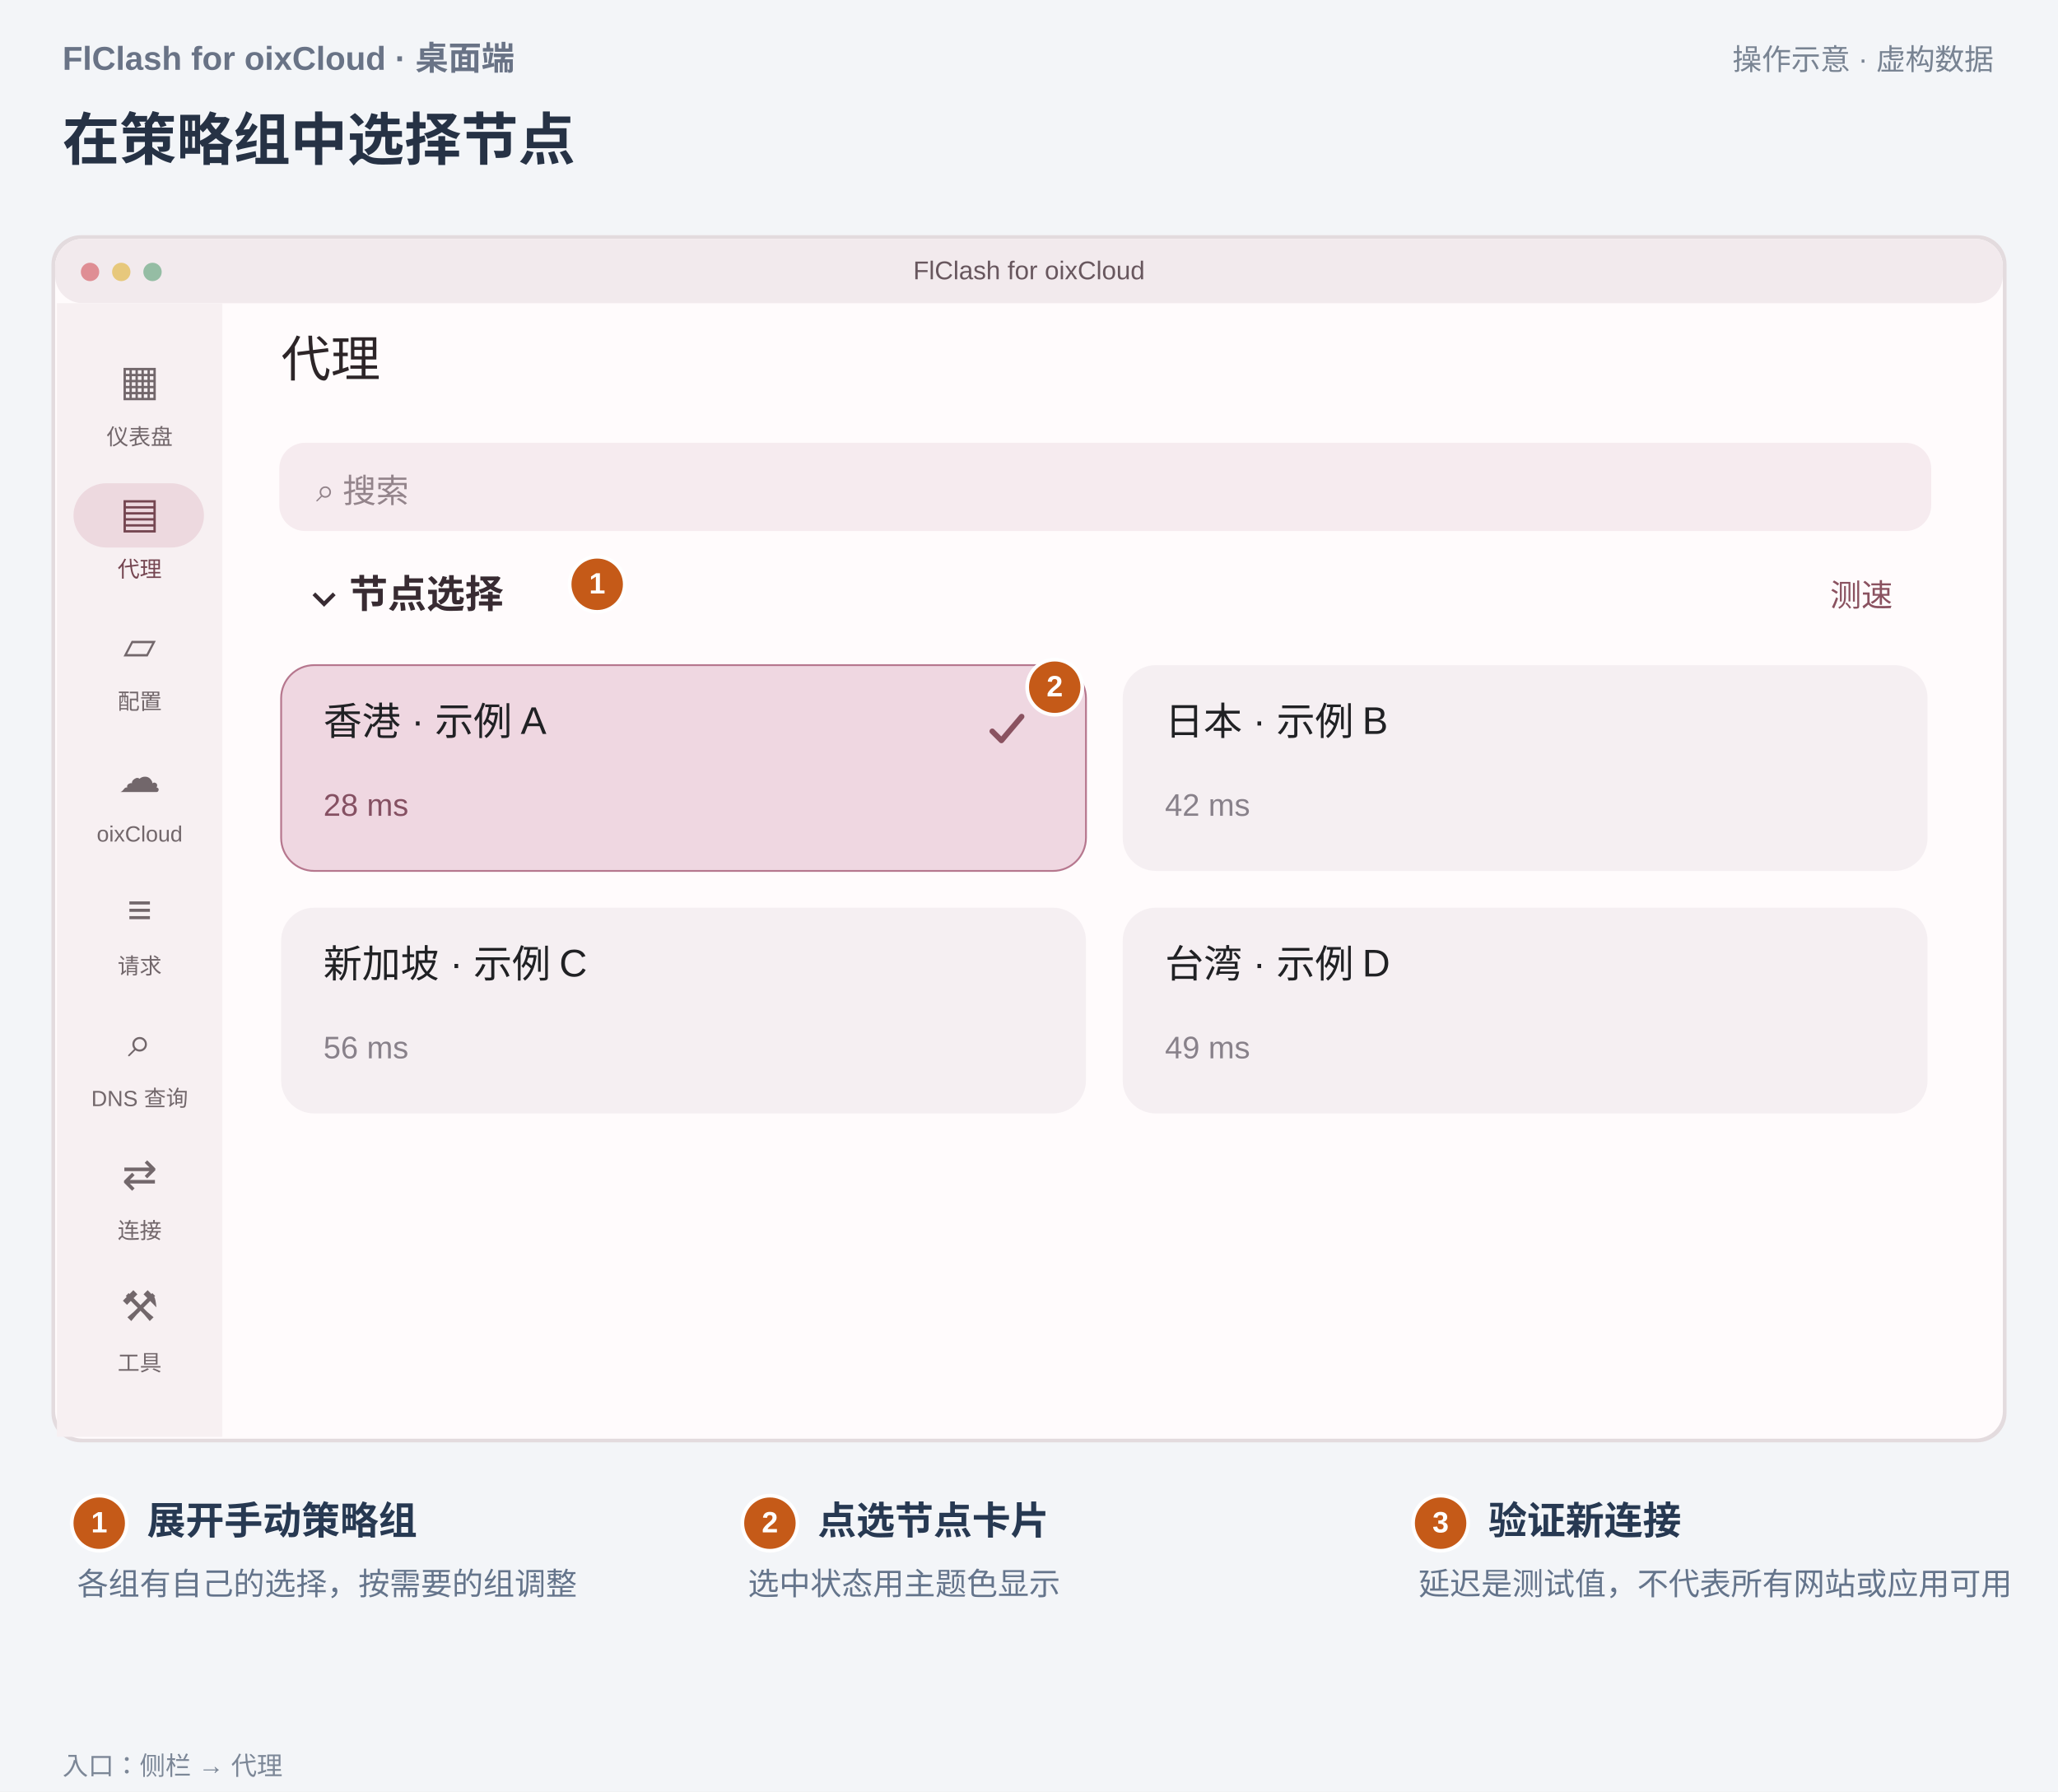
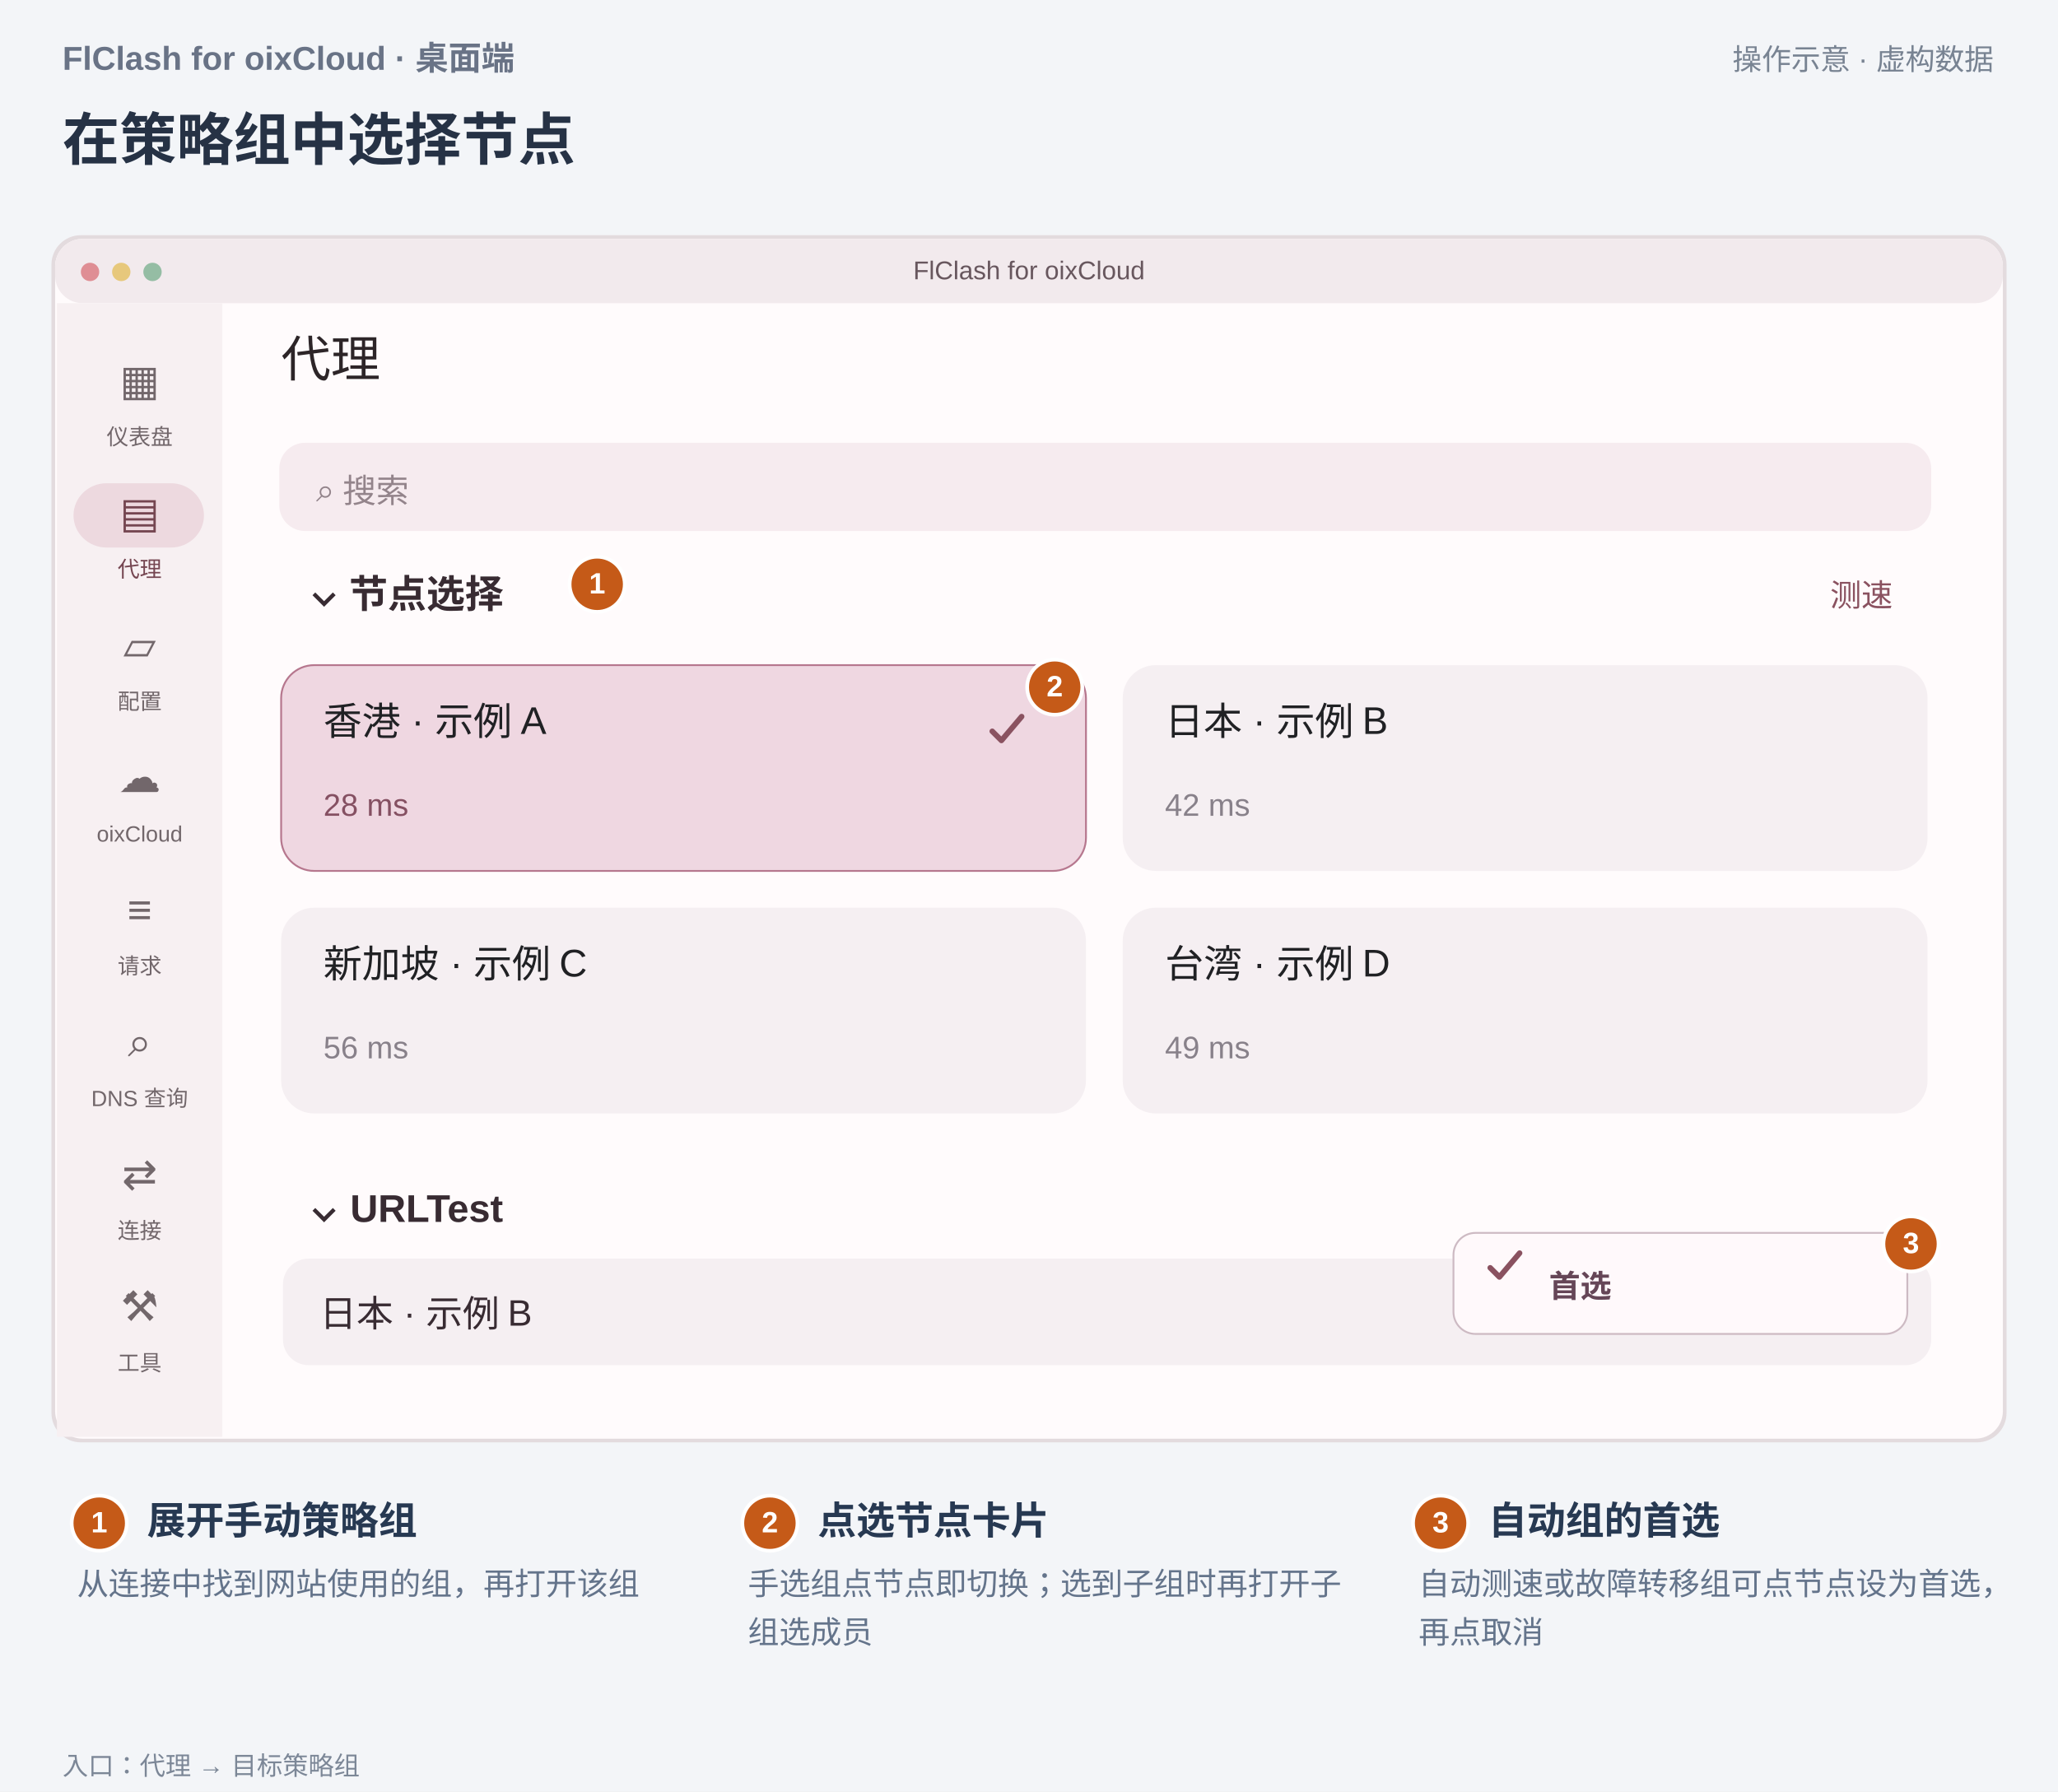
<svg xmlns="http://www.w3.org/2000/svg" width="1120" height="975" viewBox="0 0 1120 975" role="img" aria-labelledby="title desc">
  <g font-family="-apple-system,BlinkMacSystemFont,'PingFang SC','Segoe UI',Arial,sans-serif">
    <rect x="0" y="0" width="1120" height="975" rx="0" fill="#f3f5f8" stroke="none" />
    <text x="34" y="38" font-size="18" fill="#697386" font-weight="600" text-anchor="start">FlClash for oixCloud · 桌面端</text>
    <text x="1085" y="38" font-size="16" fill="#788392" font-weight="500" text-anchor="end">操作示意 · 虚构数据</text>
    <text x="34" y="87" font-size="31" fill="#263245" font-weight="700" text-anchor="start">在策略组中选择节点</text>
    <rect x="28" y="128" width="1064" height="657" rx="16" fill="#e3dbde" stroke="none" />
    <rect x="30" y="130" width="1060" height="653" rx="15" fill="#fffbfc" stroke="none" />
    <rect x="30" y="130" width="1060" height="35" rx="15" fill="#f2eaed" stroke="none" />
    <circle cx="49" cy="148" r="5" fill="#df8e94" stroke="none" stroke-width="1" />
    <circle cx="66" cy="148" r="5" fill="#e7c87c" stroke="none" stroke-width="1" />
    <circle cx="83" cy="148" r="5" fill="#95bda4" stroke="none" stroke-width="1" />
    <text x="560" y="152" font-size="14" fill="#68575e" font-weight="500" text-anchor="middle">FlClash for oixCloud</text>
    <rect x="31" y="165" width="90" height="617" rx="0" fill="#f7f0f2" stroke="none" />
    <text x="76" y="215" font-size="23" fill="#72676b" font-weight="500" text-anchor="middle">▦</text>
    <text x="76" y="242" font-size="12" fill="#72676b" font-weight="500" text-anchor="middle">仪表盘</text>
    <rect x="40" y="263" width="71" height="35" rx="18" fill="#edd9df" stroke="none" />
    <text x="76" y="287" font-size="23" fill="#754651" font-weight="500" text-anchor="middle">▤</text>
    <text x="76" y="314" font-size="12" fill="#754651" font-weight="500" text-anchor="middle">代理</text>
    <text x="76" y="359" font-size="23" fill="#72676b" font-weight="500" text-anchor="middle">▱</text>
    <text x="76" y="386" font-size="12" fill="#72676b" font-weight="500" text-anchor="middle">配置</text>
    <text x="76" y="431" font-size="23" fill="#72676b" font-weight="500" text-anchor="middle">☁</text>
    <text x="76" y="458" font-size="12" fill="#72676b" font-weight="500" text-anchor="middle">oixCloud</text>
    <text x="76" y="503" font-size="23" fill="#72676b" font-weight="500" text-anchor="middle">≡</text>
    <text x="76" y="530" font-size="12" fill="#72676b" font-weight="500" text-anchor="middle">请求</text>
    <text x="76" y="575" font-size="23" fill="#72676b" font-weight="500" text-anchor="middle">⌕</text>
    <text x="76" y="602" font-size="12" fill="#72676b" font-weight="500" text-anchor="middle">DNS 查询</text>
    <text x="76" y="647" font-size="23" fill="#72676b" font-weight="500" text-anchor="middle">⇄</text>
    <text x="76" y="674" font-size="12" fill="#72676b" font-weight="500" text-anchor="middle">连接</text>
    <text x="76" y="719" font-size="23" fill="#72676b" font-weight="500" text-anchor="middle">⚒</text>
    <text x="76" y="746" font-size="12" fill="#72676b" font-weight="500" text-anchor="middle">工具</text>
    <text x="153" y="205" font-size="27" fill="#2d2528" font-weight="500" text-anchor="start">代理</text>
    <rect x="152" y="241" width="899" height="48" rx="14" fill="#f6ebef" stroke="none" />
    <text x="172" y="273" font-size="18" fill="#93848b" font-weight="400" text-anchor="start">⌕  搜索</text>
    <text x="168" y="330" font-size="21" fill="#382b32" font-weight="600" text-anchor="start">⌄  节点选择</text>
    <text x="1030" y="330" font-size="17" fill="#8a5260" font-weight="500" text-anchor="end">测速</text>
    <circle cx="325" cy="318" r="15" fill="#c55a18" stroke="#fff" stroke-width="2" />
    <text x="325" y="323" font-size="16" fill="#fff" font-weight="700" text-anchor="middle">1</text>
    <rect x="153" y="362" width="438" height="112" rx="18" fill="#efd7e1" stroke="#b6778e" />
    <text x="176" y="400" font-size="21" fill="#202124" font-weight="400" text-anchor="start">香港 · 示例 A</text>
    <text x="176" y="444" font-size="17" fill="#855062" font-weight="400" text-anchor="start">28 ms</text>
    <circle cx="574" cy="374" r="15" fill="#c55a18" stroke="#fff" stroke-width="2" />
    <text x="574" y="379" font-size="16" fill="#fff" font-weight="700" text-anchor="middle">2</text>
    <path d="M540 398l5 5 11-13" fill="none" stroke="#8a5260" stroke-width="3" stroke-linecap="round" stroke-linejoin="round" />
    <rect x="611" y="362" width="438" height="112" rx="18" fill="#f5eff2" stroke="none" />
    <text x="634" y="400" font-size="21" fill="#202124" font-weight="400" text-anchor="start">日本 · 示例 B</text>
    <text x="634" y="444" font-size="17" fill="#88818a" font-weight="400" text-anchor="start">42 ms</text>
    <rect x="153" y="494" width="438" height="112" rx="18" fill="#f5eff2" stroke="none" />
    <text x="176" y="532" font-size="21" fill="#202124" font-weight="400" text-anchor="start">新加坡 · 示例 C</text>
    <text x="176" y="576" font-size="17" fill="#88818a" font-weight="400" text-anchor="start">56 ms</text>
    <rect x="611" y="494" width="438" height="112" rx="18" fill="#f5eff2" stroke="none" />
    <text x="634" y="532" font-size="21" fill="#202124" font-weight="400" text-anchor="start">台湾 · 示例 D</text>
    <text x="634" y="576" font-size="17" fill="#88818a" font-weight="400" text-anchor="start">49 ms</text>
+     <text x="168" y="665" font-size="21" fill="#382b32" font-weight="600" text-anchor="start">⌄  URLTest</text>
+     <rect x="154" y="685" width="897" height="58" rx="14" fill="#f5eff2" stroke="none" />
+     <text x="174" y="722" font-size="20" fill="#382b32" font-weight="500" text-anchor="start">日本 · 示例 B</text>
+     <rect x="791" y="671" width="247" height="55" rx="12" fill="#fff9fb" stroke="#cdbac3" />
+     <path d="M811 690l5 5 11-13" fill="none" stroke="#8a5260" stroke-width="3" stroke-linecap="round" stroke-linejoin="round" />
+     <text x="843" y="706" font-size="17" fill="#664657" font-weight="600" text-anchor="start">首选</text>
+     <circle cx="1040" cy="677" r="15" fill="#c55a18" stroke="#fff" stroke-width="2" />
+     <text x="1040" y="682" font-size="16" fill="#fff" font-weight="700" text-anchor="middle">3</text>
    <circle cx="54" cy="829" r="15" fill="#c55a18" stroke="#fff" stroke-width="2" />
    <text x="54" y="834" font-size="16" fill="#fff" font-weight="700" text-anchor="middle">1</text>
    <text x="80" y="835" font-size="21" fill="#273952" font-weight="600" text-anchor="start">展开手动策略组</text>
-     <text x="42" y="868" font-size="17" fill="#64748b" font-weight="400" text-anchor="start">各组有自己的选择，按需要的组调整</text>
+     <text x="42" y="868" font-size="17" fill="#64748b" font-weight="400" text-anchor="start">从连接中找到网站使用的组，再打开该组</text>
    <circle cx="419" cy="829" r="15" fill="#c55a18" stroke="#fff" stroke-width="2" />
    <text x="419" y="834" font-size="16" fill="#fff" font-weight="700" text-anchor="middle">2</text>
    <text x="445" y="835" font-size="21" fill="#273952" font-weight="600" text-anchor="start">点选节点卡片</text>
-     <text x="407" y="868" font-size="17" fill="#64748b" font-weight="400" text-anchor="start">选中状态用主题色显示</text>
+     <text x="407" y="868" font-size="17" fill="#64748b" font-weight="400" text-anchor="start">手选组点节点即切换；选到子组时再打开子</text>
+     <text x="407" y="894.35" font-size="17" fill="#64748b" font-weight="400" text-anchor="start">组选成员</text>
    <circle cx="784" cy="829" r="15" fill="#c55a18" stroke="#fff" stroke-width="2" />
    <text x="784" y="834" font-size="16" fill="#fff" font-weight="700" text-anchor="middle">3</text>
-     <text x="810" y="835" font-size="21" fill="#273952" font-weight="600" text-anchor="start">验证新连接</text>
-     <text x="772" y="868" font-size="17" fill="#64748b" font-weight="400" text-anchor="start">延迟是测试值，不代表所有网站或应用可用</text>
-     <text x="34" y="966" font-size="14" fill="#7c8797" font-weight="400" text-anchor="start">入口：侧栏 → 代理</text>
+     <text x="810" y="835" font-size="21" fill="#273952" font-weight="600" text-anchor="start">自动组的首选</text>
+     <text x="772" y="868" font-size="17" fill="#64748b" font-weight="400" text-anchor="start">自动测速或故障转移组可点节点设为首选，</text>
+     <text x="772" y="894.35" font-size="17" fill="#64748b" font-weight="400" text-anchor="start">再点取消</text>
+     <text x="34" y="966" font-size="14" fill="#7c8797" font-weight="400" text-anchor="start">入口：代理 → 目标策略组</text>
  </g>
</svg>
